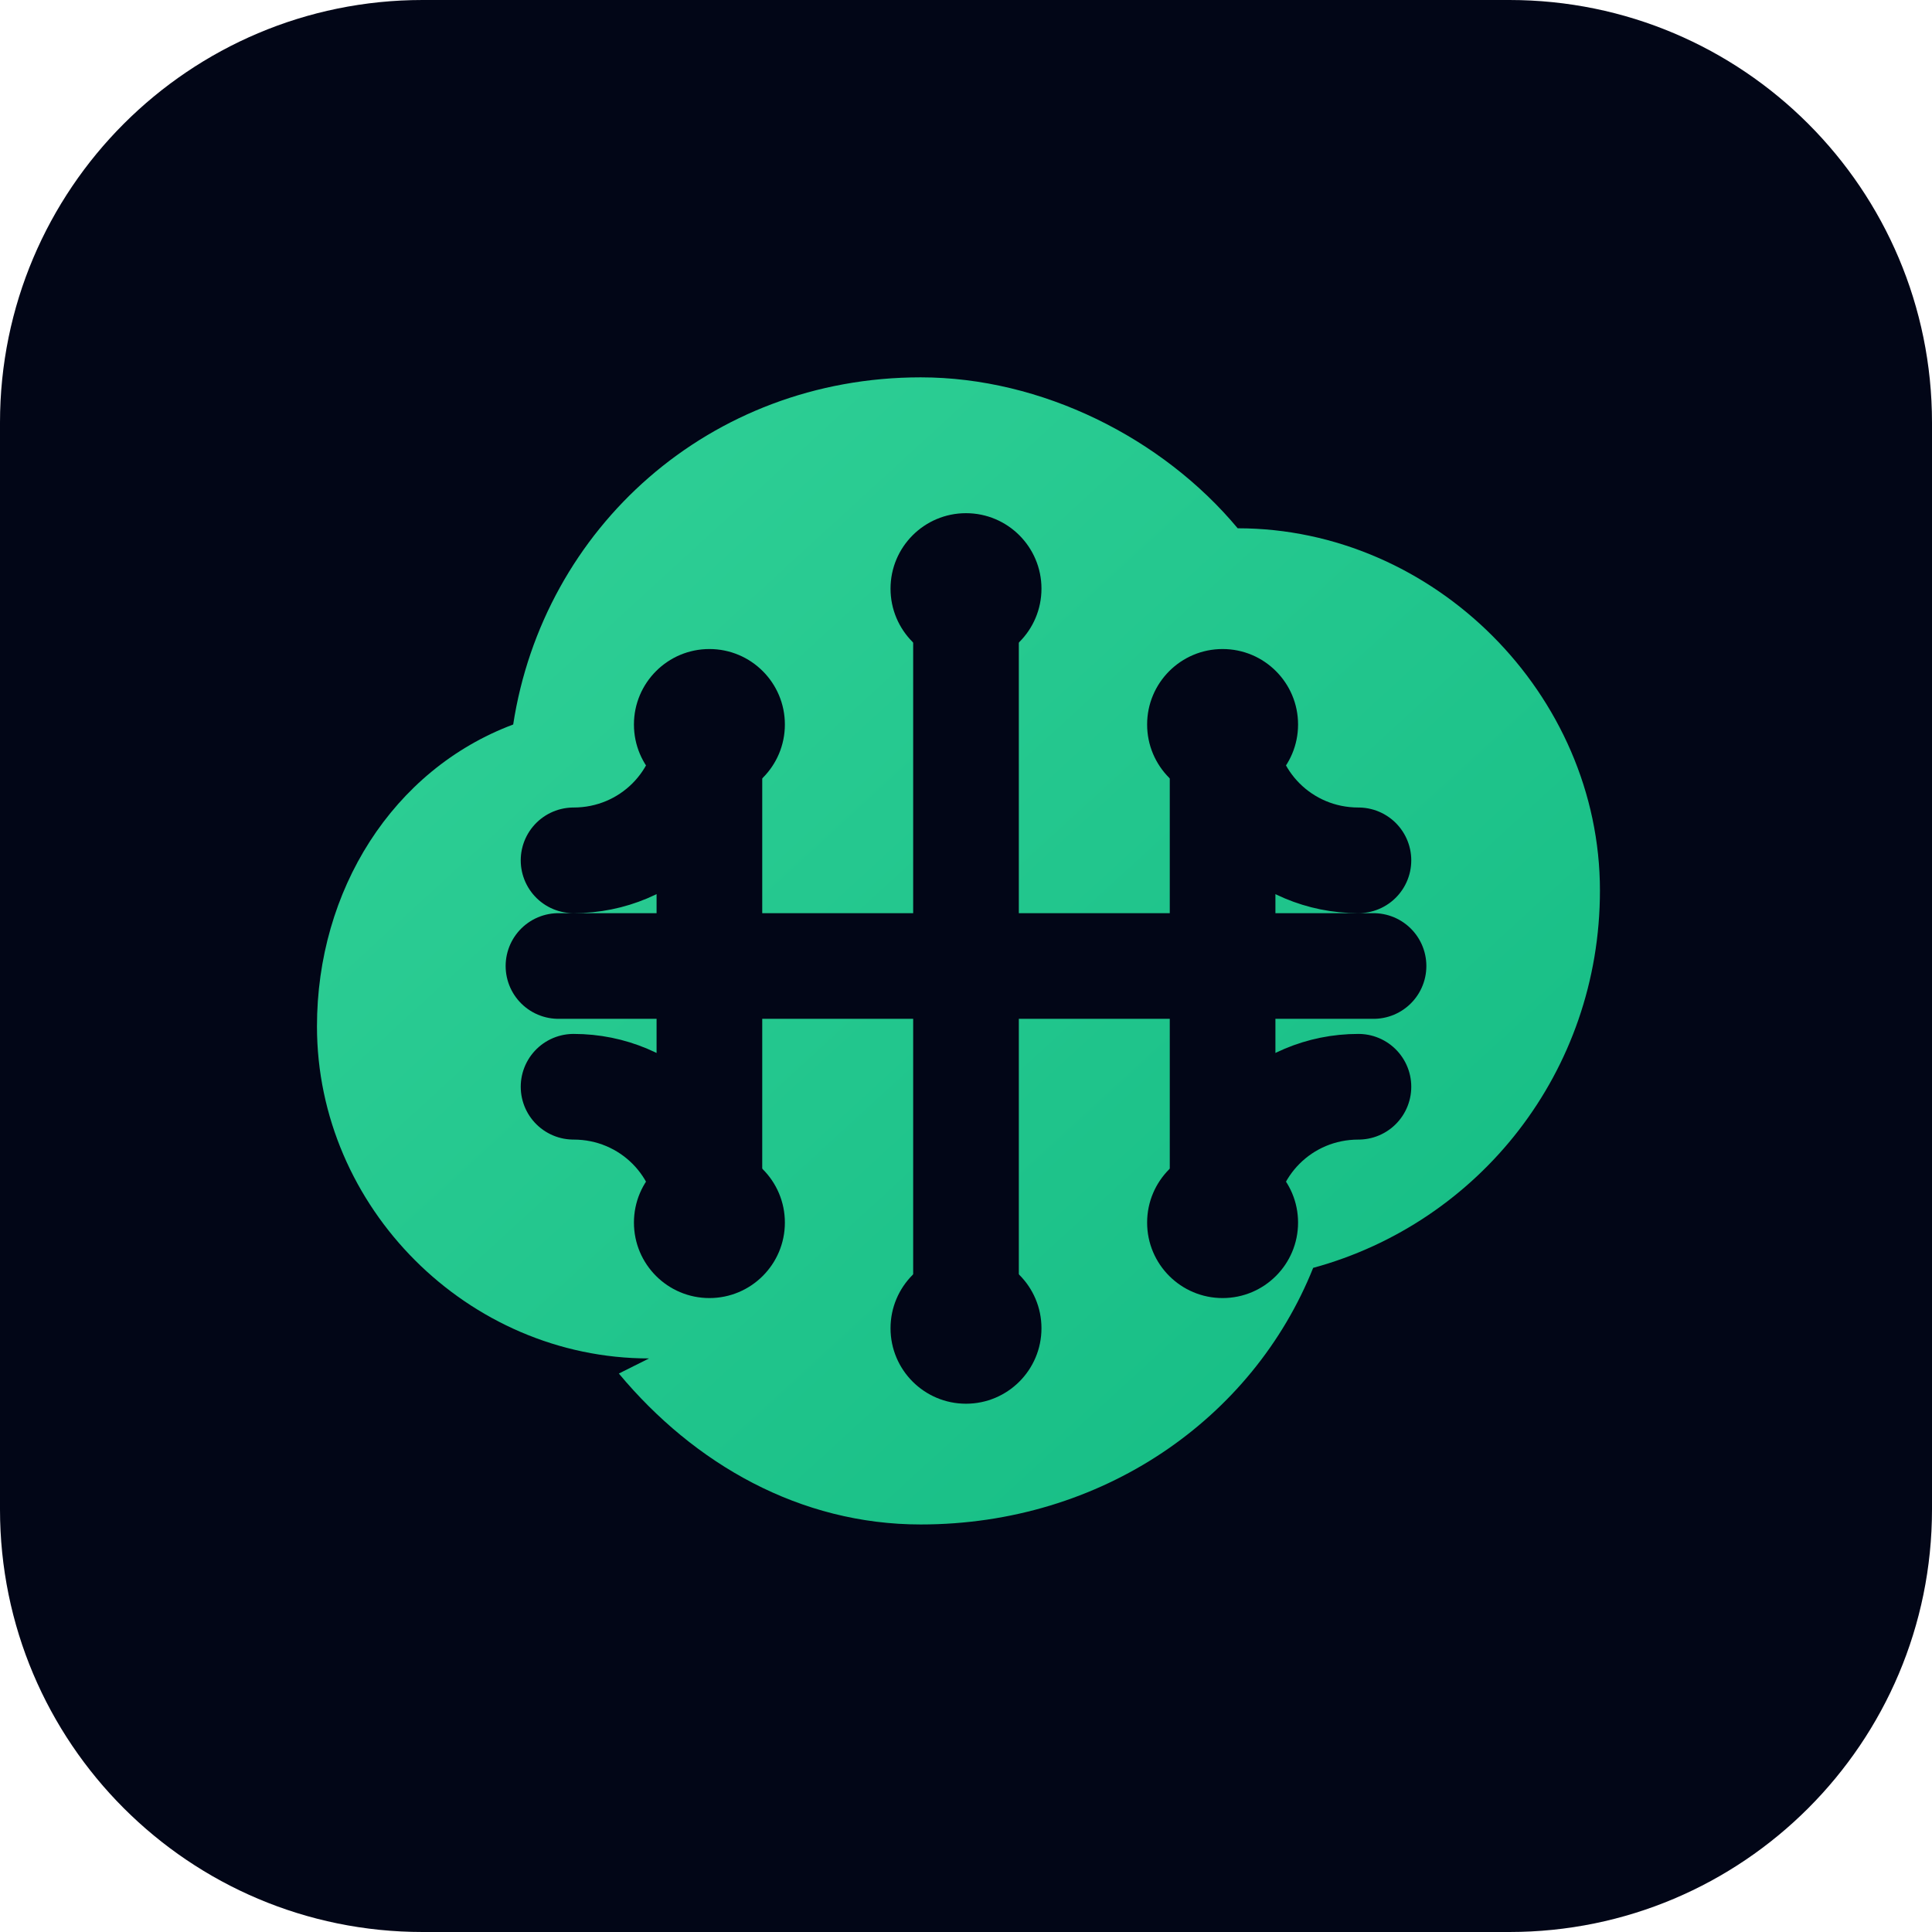
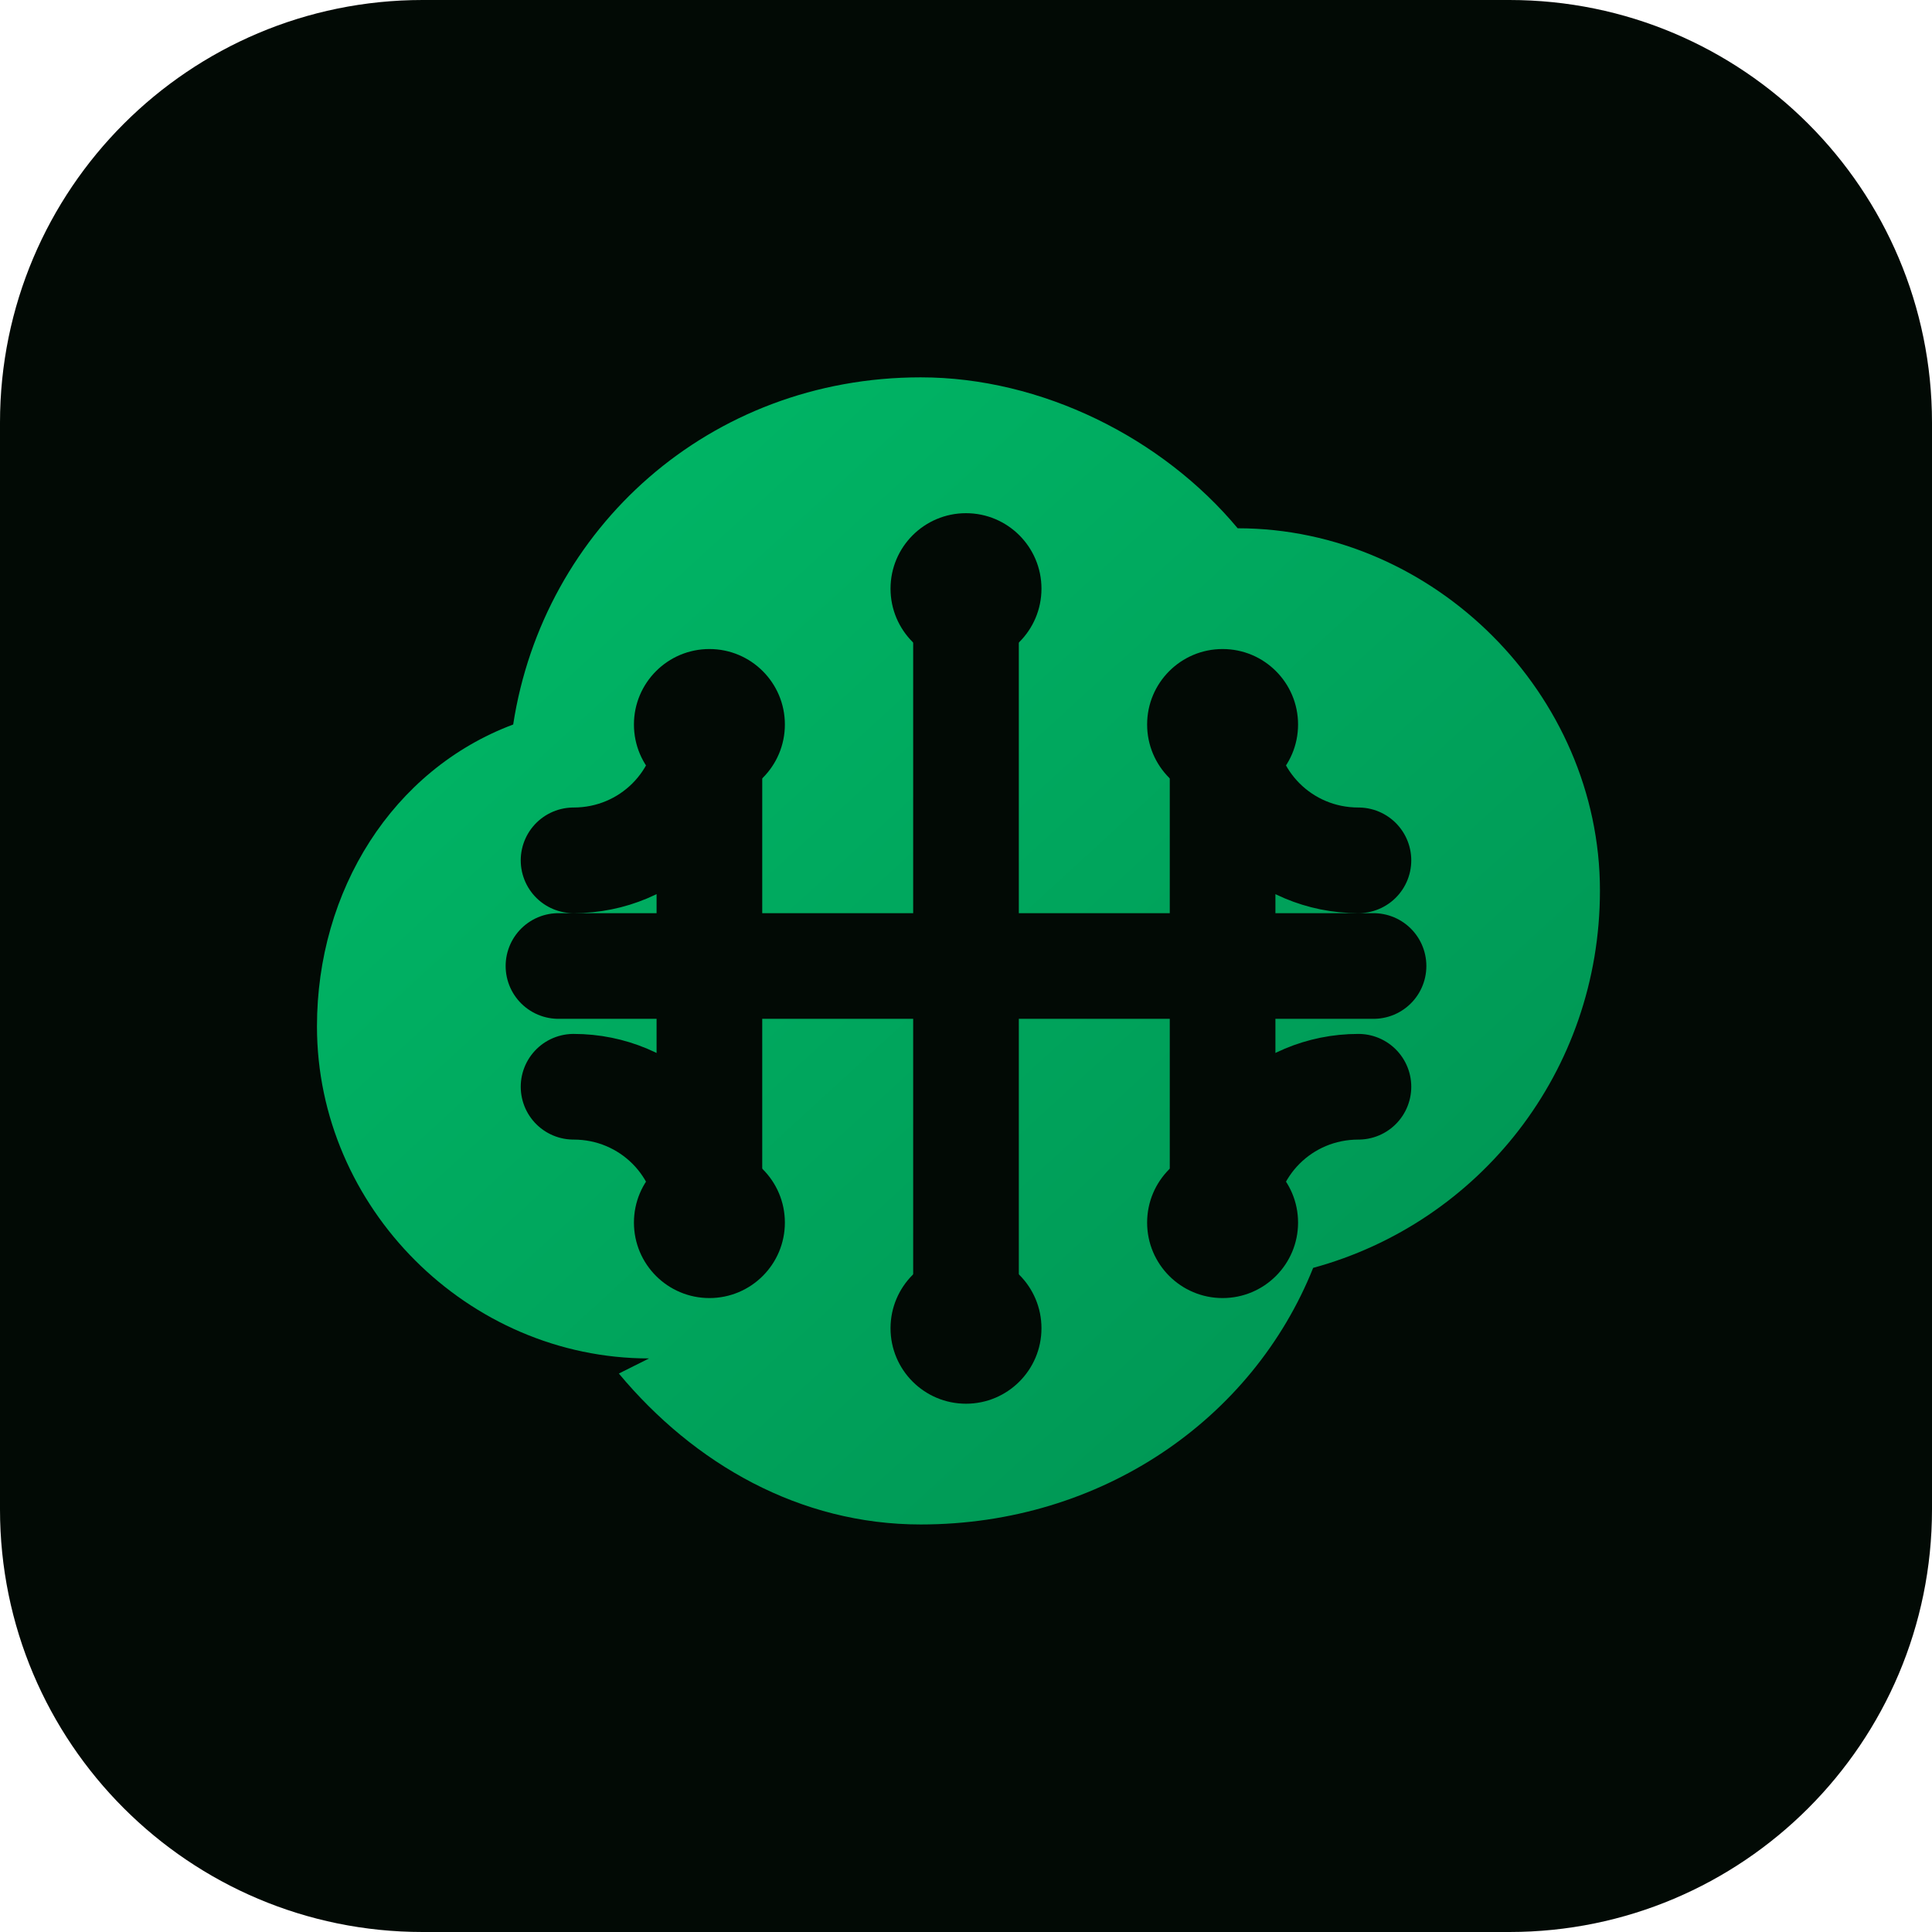
<svg xmlns="http://www.w3.org/2000/svg" viewBox="0 0 128 128">
  <defs>
    <linearGradient id="g" x1="20" y1="16" x2="108" y2="112" gradientUnits="userSpaceOnUse">
-       <stop stop-color="#34d399" />
-       <stop offset="1" stop-color="#10b981" />
+       <stop stop-color="#00BE6A" />
+       <stop offset="1" stop-color="#008D4F" />
    </linearGradient>
  </defs>
-   <rect width="128" height="128" rx="28" fill="#020617" />
+   <rect width="128" height="128" rx="28" fill="#020A05" />
  <path d="M43 90c-12 0-22-10-22-22 0-9 5-17 13-20 2-13 13-23 27-23 8 0 16 4 21 10 13 0 24 11 24 24 0 12-8 22-19 25-4 10-14 17-26 17-8 0-15-4-20-10Z" fill="url(#g)" />
-   <path d="M47 48v33M64 39v49M81 48v33M37 64h54M47 48c0 5-4 9-9 9M81 48c0 5 4 9 9 9M47 81c0-5-4-9-9-9M81 81c0-5 4-9 9-9" fill="none" stroke="#020617" stroke-width="7" stroke-linecap="round" stroke-linejoin="round" />
-   <circle cx="47" cy="48" r="5" fill="#020617" />
-   <circle cx="64" cy="39" r="5" fill="#020617" />
-   <circle cx="81" cy="48" r="5" fill="#020617" />
-   <circle cx="47" cy="81" r="5" fill="#020617" />
-   <circle cx="64" cy="88" r="5" fill="#020617" />
-   <circle cx="81" cy="81" r="5" fill="#020617" />
+   <path d="M47 48v33M64 39v49M81 48v33M37 64h54M47 48c0 5-4 9-9 9M81 48c0 5 4 9 9 9M47 81c0-5-4-9-9-9M81 81c0-5 4-9 9-9" fill="none" stroke="#020A05" stroke-width="7" stroke-linecap="round" stroke-linejoin="round" />
+   <circle cx="47" cy="48" r="5" fill="#020A05" />
+   <circle cx="64" cy="39" r="5" fill="#020A05" />
+   <circle cx="81" cy="48" r="5" fill="#020A05" />
+   <circle cx="47" cy="81" r="5" fill="#020A05" />
+   <circle cx="64" cy="88" r="5" fill="#020A05" />
+   <circle cx="81" cy="81" r="5" fill="#020A05" />
</svg>
